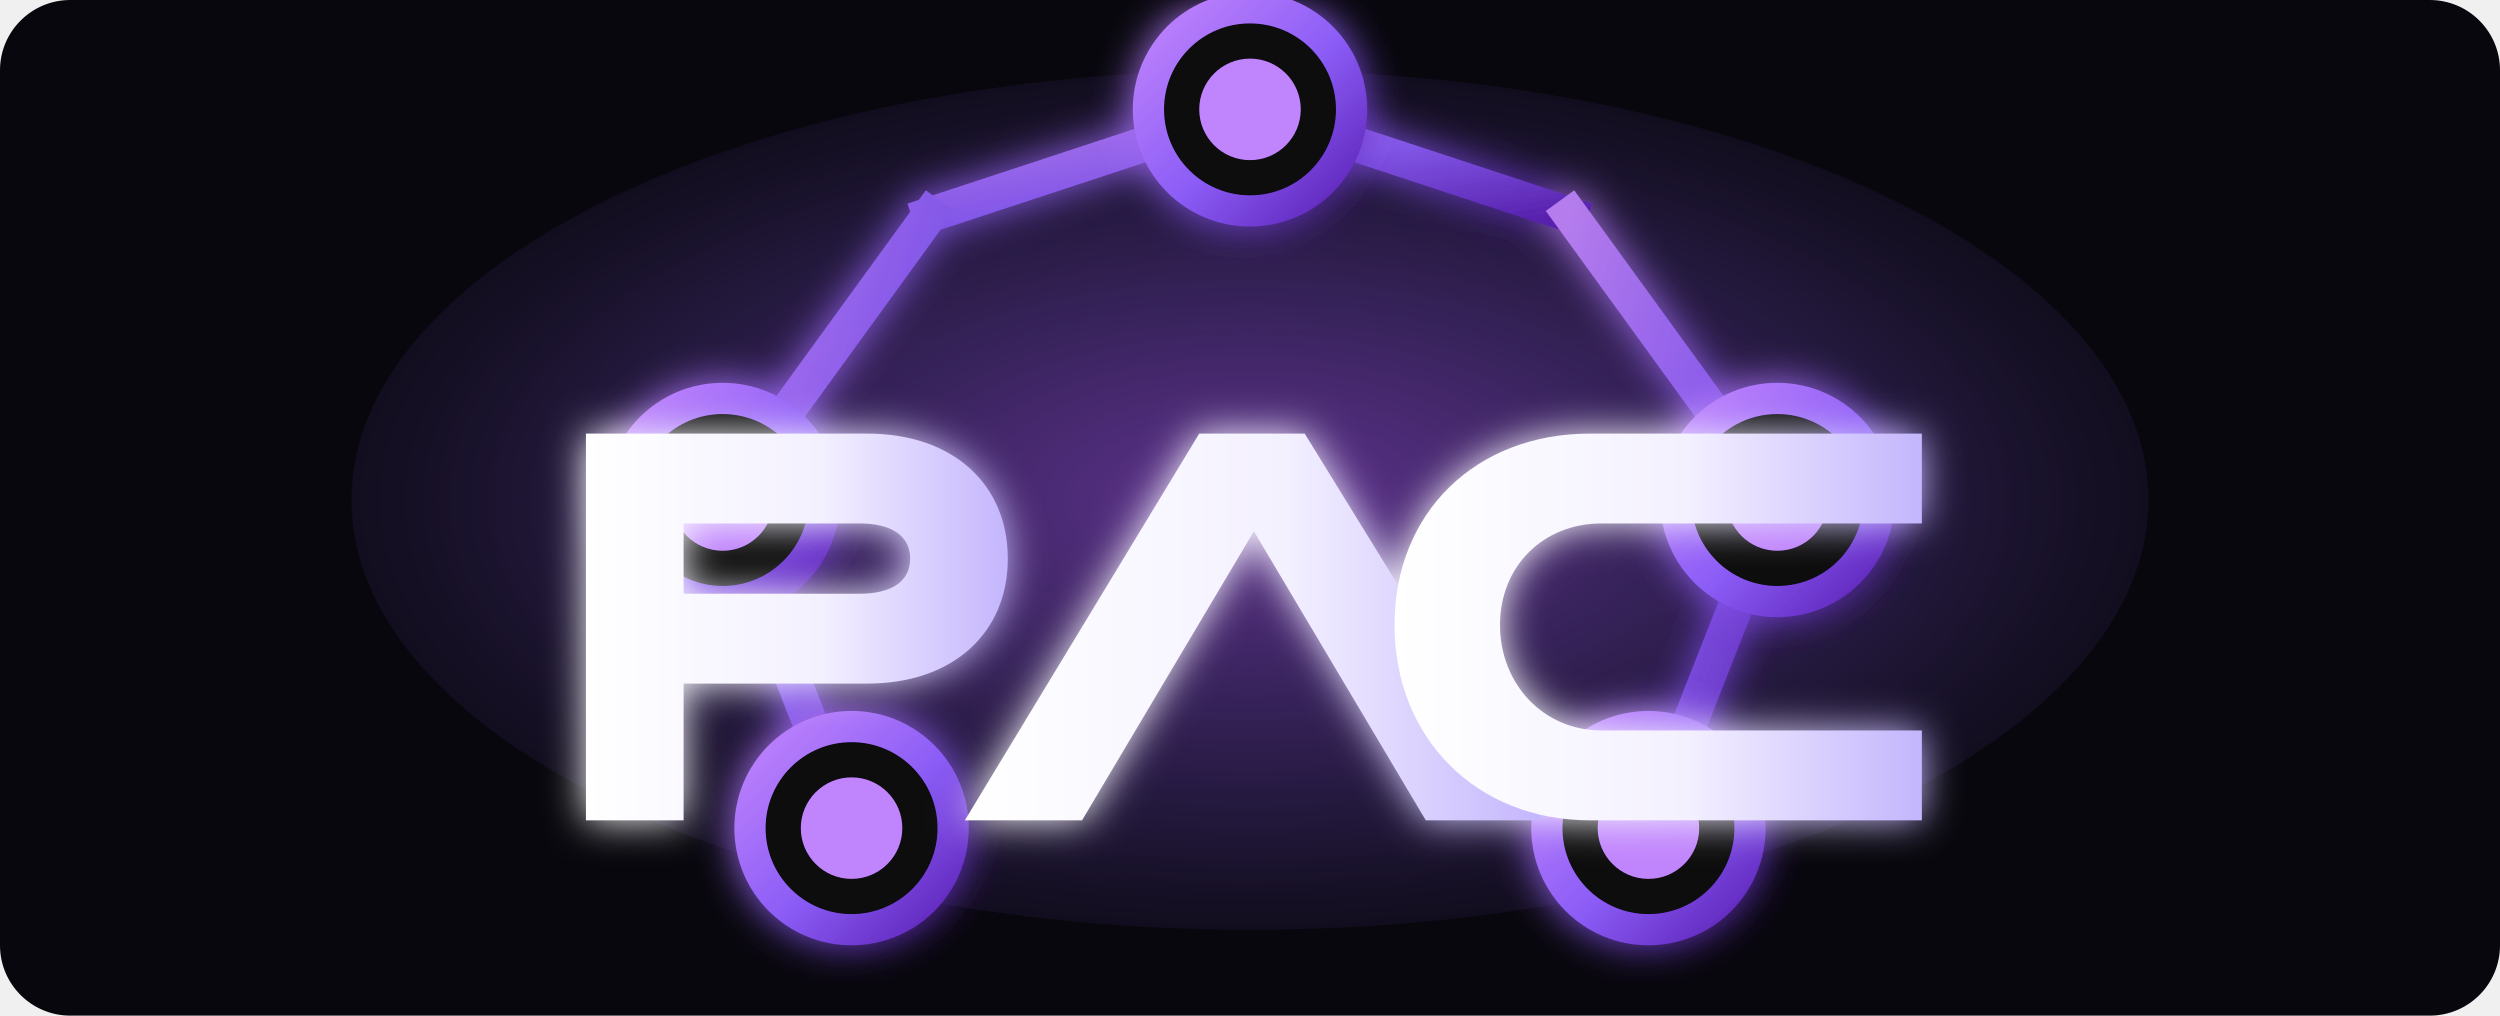
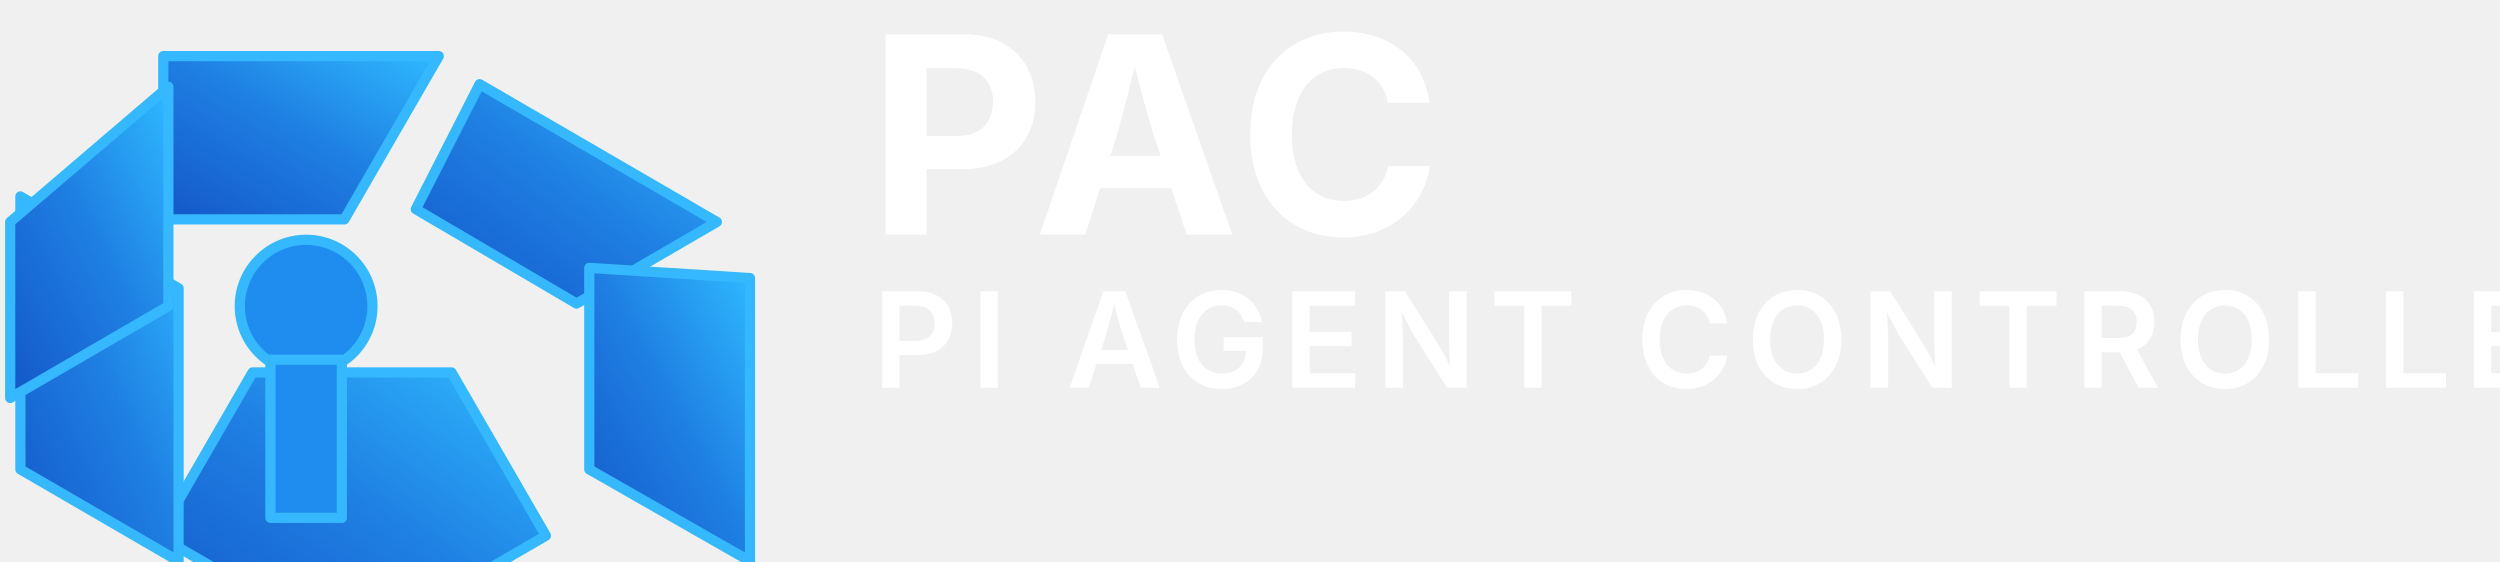
- <svg xmlns="http://www.w3.org/2000/svg" viewBox="0 0 640 260" role="img" aria-labelledby="title desc">
+ <svg xmlns="http://www.w3.org/2000/svg" viewBox="0 0 980 220" role="img" aria-labelledby="title desc">
  <defs>
-     <radialGradient id="glow" cx="50%" cy="50%" r="70%">
-       <stop offset="0%" stop-color="#a855f7" stop-opacity="0.55" />
-       <stop offset="55%" stop-color="#8b5cf6" stop-opacity="0.18" />
-       <stop offset="100%" stop-color="#08070d" stop-opacity="0" />
-     </radialGradient>
-     <linearGradient id="violet" x1="0" x2="1" y1="0" y2="1">
-       <stop stop-color="#c084fc" />
-       <stop offset="0.55" stop-color="#8b5cf6" />
-       <stop offset="1" stop-color="#5b21b6" />
+     <linearGradient id="pacBlueWordmark" x1="0%" y1="100%" x2="100%" y2="0%">
+       <stop offset="0%" stop-color="#1457c8" />
+       <stop offset="52%" stop-color="#1f7fe2" />
+       <stop offset="100%" stop-color="#2fb9ff" />
    </linearGradient>
-     <linearGradient id="word" x1="0" x2="1">
-       <stop stop-color="#ffffff" />
-       <stop offset="0.55" stop-color="#f4f1ff" />
-       <stop offset="1" stop-color="#c4b5fd" />
-     </linearGradient>
-     <filter id="softGlow" x="-40%" y="-40%" width="180%" height="180%">
-       <feGaussianBlur stdDeviation="5" result="blur" />
-       <feMerge>
-         <feMergeNode in="blur" />
-         <feMergeNode in="SourceGraphic" />
-       </feMerge>
-     </filter>
  </defs>
-   <rect width="640" height="260" rx="18" fill="#08070d" />
-   <ellipse cx="320" cy="128" rx="230" ry="110" fill="url(#glow)" />
-   <g fill="none" stroke="url(#violet)" stroke-width="9" stroke-linecap="square" opacity="0.92" filter="url(#softGlow)">
-     <path d="M238 55 L320 28 L402 55" />
-     <path d="M402 55 L455 128 L422 212" />
-     <path d="M422 212 L218 212" />
-     <path d="M218 212 L185 128 L238 55" />
+   <g transform="translate(8 12)" fill="url(#pacBlueWordmark)" stroke="#35b8ff" stroke-width="4" stroke-linejoin="round">
+     <path d="M56 10h108l-37 64H56z" />
+     <path d="M180 21l93 54-55 32-63-37z" />
+     <path d="M286 97v111l-63-36v-79z" />
+     <path d="M206 284l-76 44-76-44 37-64h78z" transform="translate(0 -86)" />
+     <path d="M39 198L-23 162V55l62 36z" transform="translate(23 10)" />
+     <path d="M35 22v86L-27 144V75z" transform="translate(23 0)" />
+     <circle cx="112" cy="108" r="26" fill="#1f8df0" stroke="#35b8ff" stroke-width="4" />
+     <path d="M98 129h28v62H98z" fill="#1f8df0" stroke="#35b8ff" stroke-width="4" />
  </g>
-   <g filter="url(#softGlow)">
-     <g fill="#08070d" stroke="url(#violet)" stroke-width="8">
-       <circle cx="320" cy="28" r="26" />
-       <circle cx="455" cy="128" r="26" />
-       <circle cx="422" cy="212" r="26" />
-       <circle cx="218" cy="212" r="26" />
-       <circle cx="185" cy="128" r="26" />
-     </g>
-     <g fill="#c084fc">
-       <circle cx="320" cy="28" r="13" />
-       <circle cx="455" cy="128" r="13" />
-       <circle cx="422" cy="212" r="13" />
-       <circle cx="218" cy="212" r="13" />
-       <circle cx="185" cy="128" r="13" />
-     </g>
-   </g>
-   <g fill="url(#word)" filter="url(#softGlow)">
-     <path d="M150 111h72c22 0 36 13 36 32s-14 32-36 32h-47v35h-25v-99zm25 23v18h45c8 0 13-3 13-9s-5-9-13-9h-45z" />
-     <path d="M307 111h27l61 99h-30l-44-74-44 74h-30l60-99z" />
-     <path d="M407 111h85v23h-82c-15 0-26 11-26 26s11 27 26 27h82v23h-85c-29 0-50-21-50-50s21-49 50-49z" />
+   <g fill="#ffffff" font-family="IBM Plex Sans, Inter, Arial, sans-serif">
+     <text x="340" y="92" font-size="108" font-weight="700" letter-spacing="4">PAC</text>
+     <text x="342" y="152" font-size="52" font-weight="600" letter-spacing="5">PI AGENT CONTROLLER</text>
  </g>
</svg>
